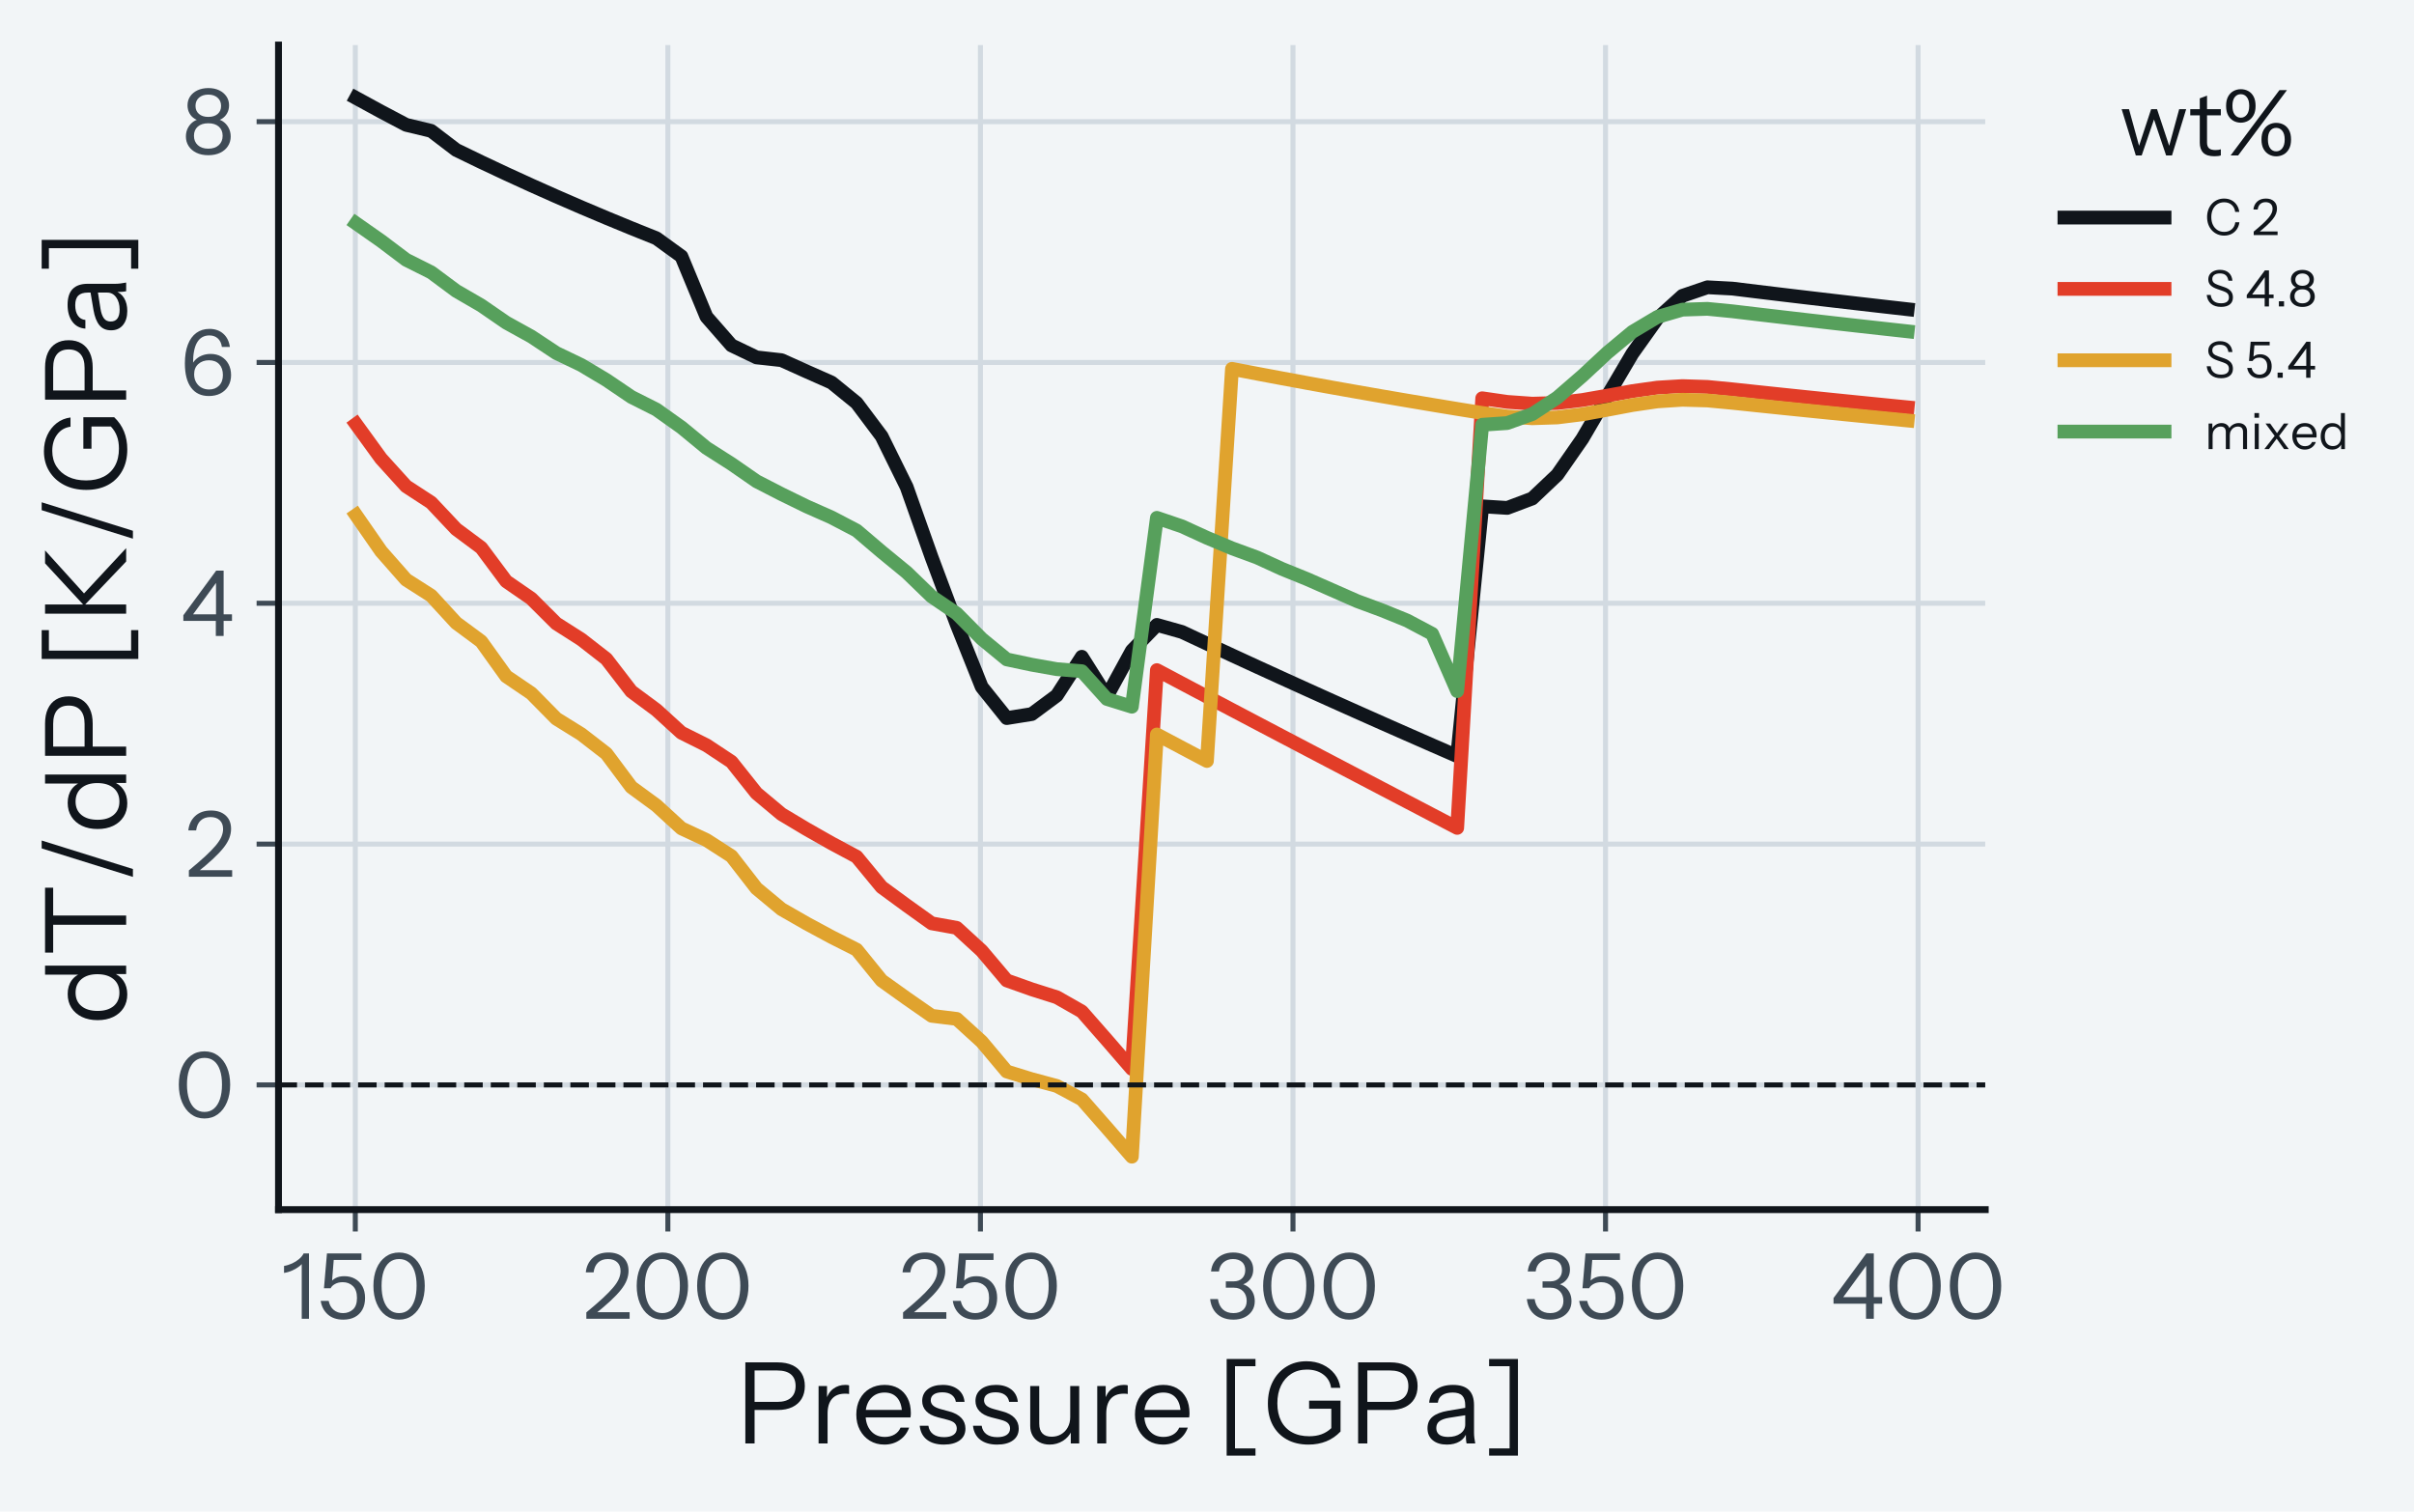
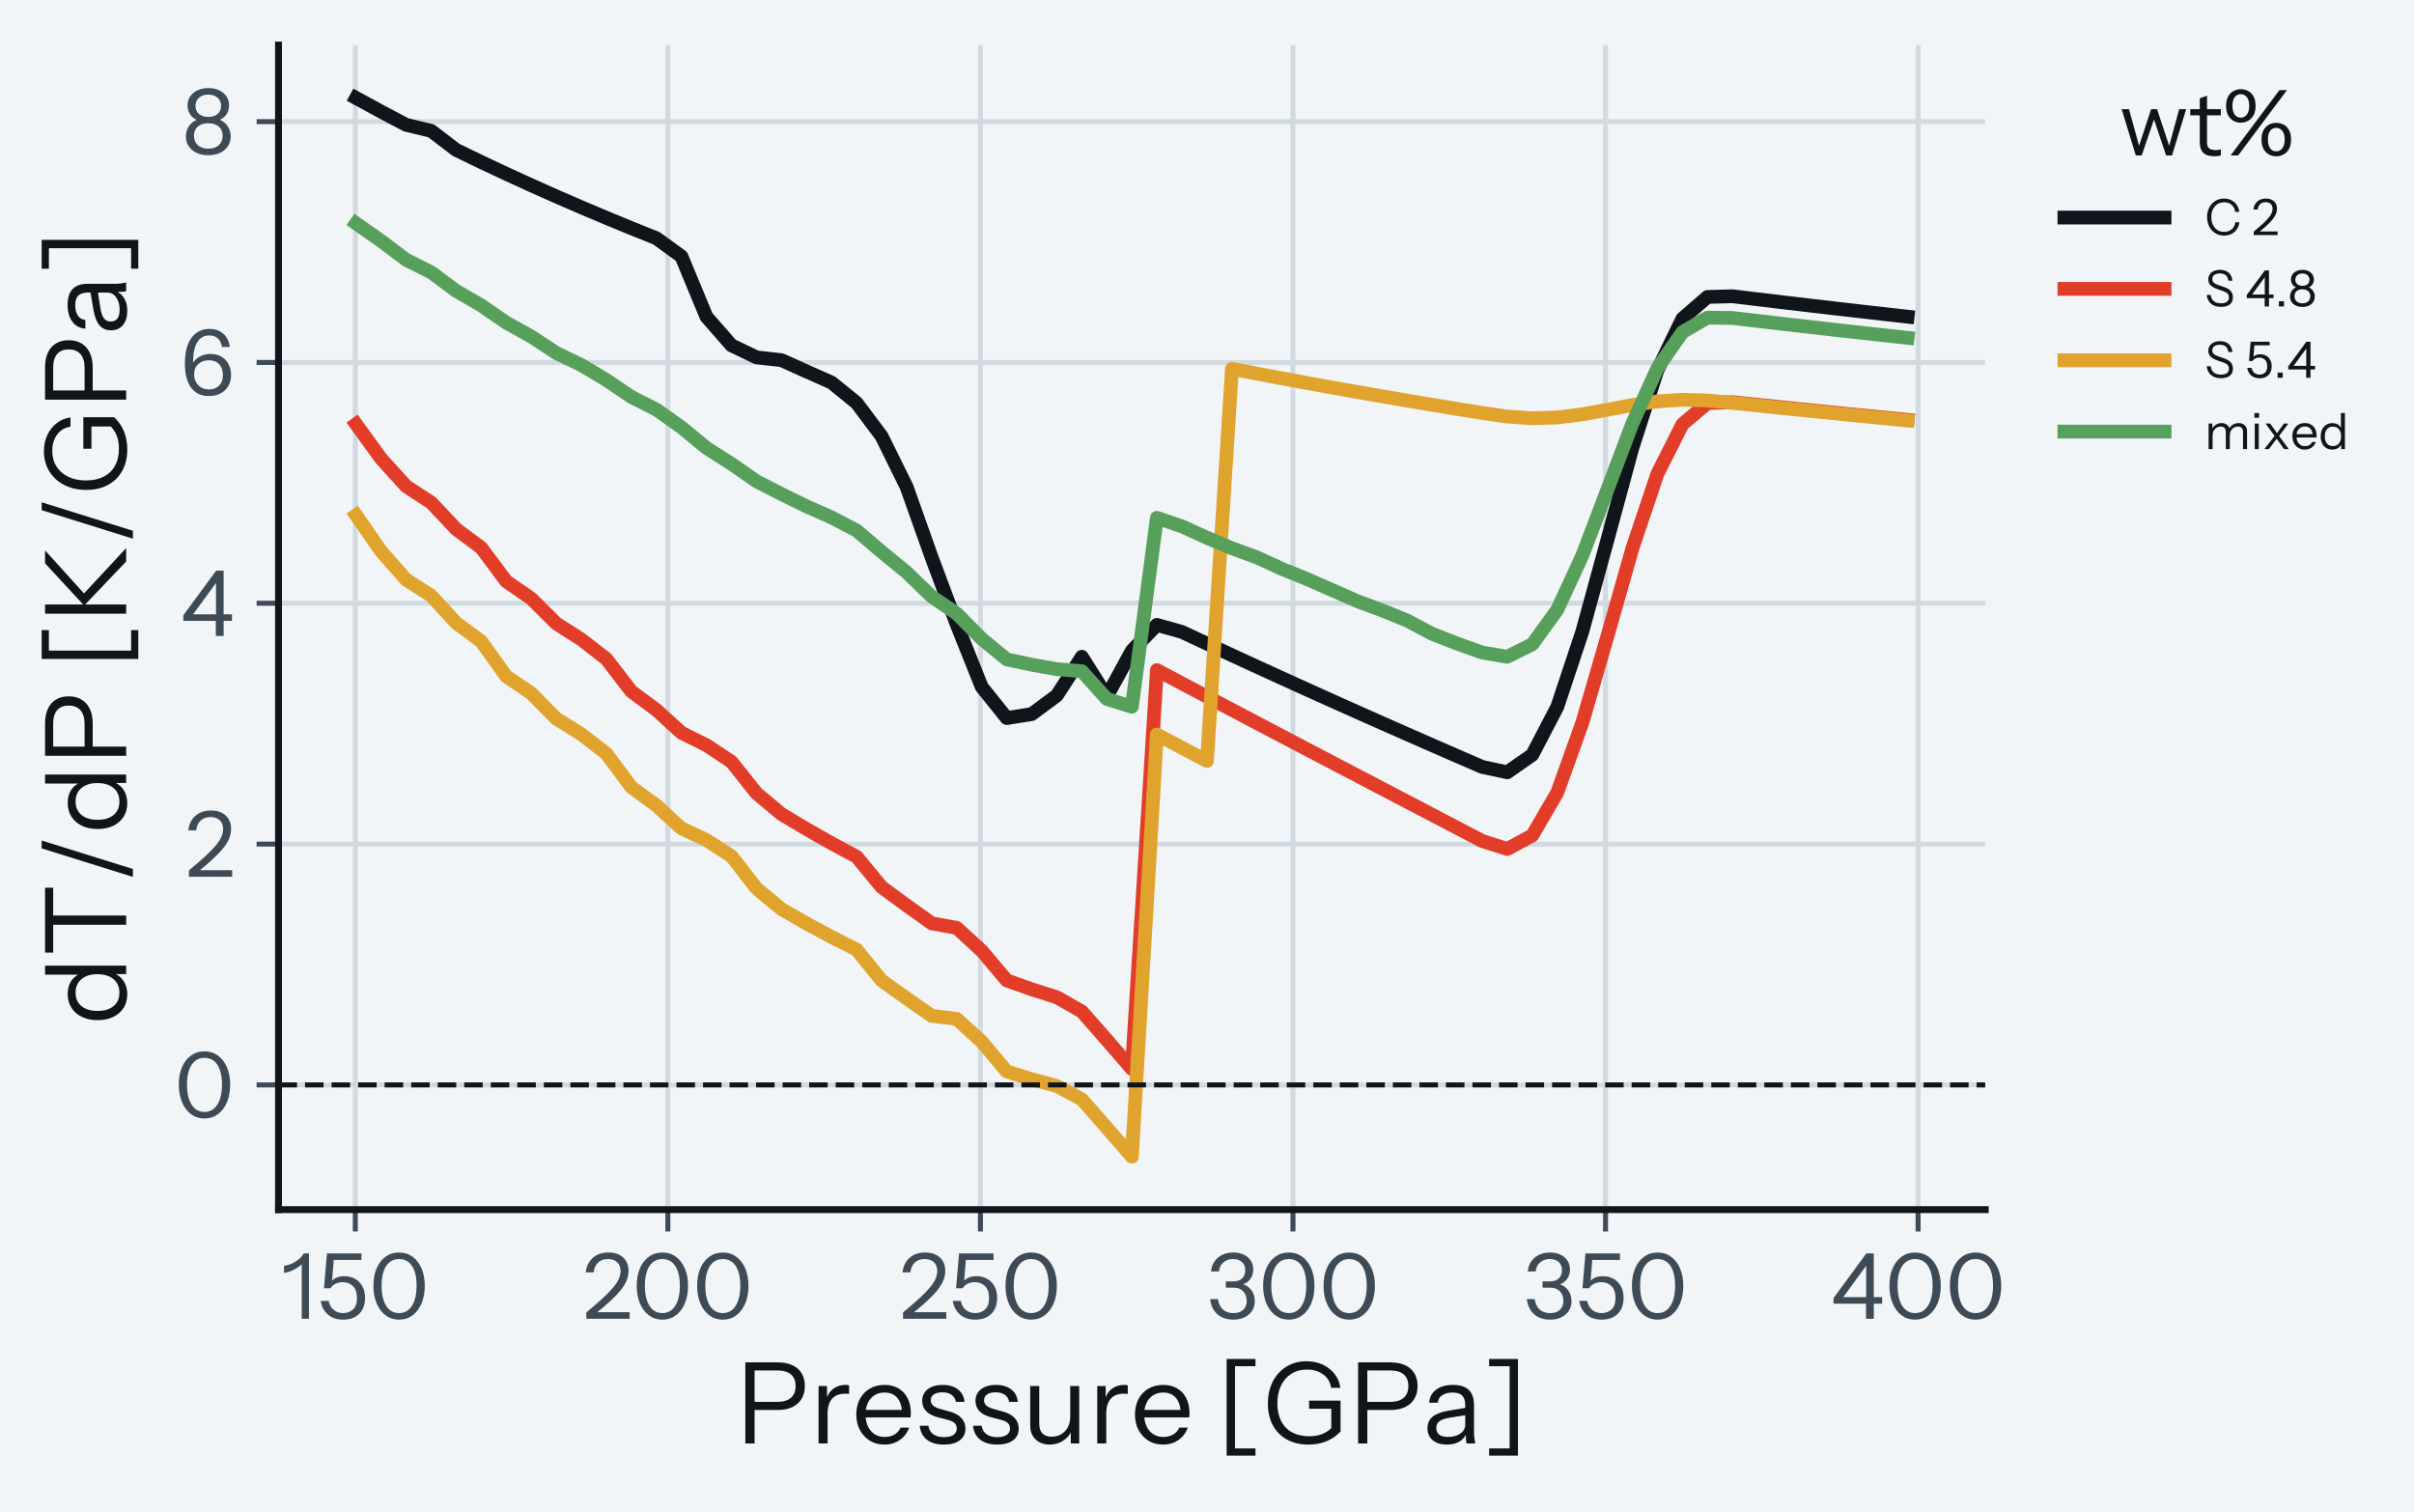
<svg xmlns="http://www.w3.org/2000/svg" xmlns:xlink="http://www.w3.org/1999/xlink" width="385.764pt" height="241.579pt" viewBox="0 0 385.764 241.579" version="1.1">
  <defs>
    <style type="text/css">*{stroke-linejoin: round; stroke-linecap: butt}</style>
  </defs>
  <g id="figure_1">
    <g id="patch_1">
      <path d="M 0 241.579  L 385.764 241.579  L 385.764 0  L 0 0  z " style="fill: #f2f5f7" />
    </g>
    <g id="axes_1">
      <g id="patch_2">
        <path d="M 44.506 193.316  L 317.246 193.316  L 317.246 7.2  L 44.506 7.2  z " style="fill: #f2f5f7" />
      </g>
      <g id="matplotlib.axis_1">
        <g id="xtick_1">
          <g id="line2d_1">
            <path d="M 56.779 193.316  L 56.779 7.2  " clip-path="url(#pe876b15a32)" style="fill: none; stroke: #d2dae1; stroke-width: 0.8; stroke-linecap: square" />
          </g>
          <g id="line2d_2">
            <defs>
              <path id="m2a301ba8c9" d="M 0 0  L 0 3.5  " style="stroke: #3e4a55; stroke-width: 0.8" />
            </defs>
            <g>
              <use xlink:href="#m2a301ba8c9" x="56.779" y="193.316" style="fill: #3e4a55; stroke: #3e4a55; stroke-width: 0.8" />
            </g>
          </g>
          <g id="text_1">
            <g style="fill: #3e4a55" transform="translate(44.9547 210.7564) scale(0.145 -0.145)">
              <defs>
                <path id="InstrumentSans-Regular-31" d="M 1440 0  L 1440 4083  L 1574 4051  Q 1498 3878 1280 3705  Q 1062 3533 777 3405  Q 493 3277 192 3232  L 192 3725  Q 493 3776 768 3904  Q 1043 4032 1257 4214  Q 1472 4397 1574 4608  L 1952 4608  L 1952 0  L 1440 0  z " transform="scale(0.015625)" />
                <path id="InstrumentSans-Regular-35" d="M 1869 -64  Q 1184 -64 774 304  Q 365 672 275 1261  L 838 1261  Q 922 845 1194 621  Q 1466 397 1856 397  Q 2266 397 2550 653  Q 2835 909 2835 1466  Q 2835 2022 2550 2300  Q 2266 2579 1830 2579  Q 1517 2579 1286 2451  Q 1056 2323 979 2150  L 506 2150  L 717 4608  L 3149 4608  L 3149 4147  L 1030 4147  L 1210 4339  L 1062 2483  L 941 2528  Q 1056 2720 1312 2861  Q 1568 3002 1939 3002  Q 2368 3002 2697 2816  Q 3027 2630 3216 2288  Q 3405 1946 3405 1466  Q 3405 986 3216 643  Q 3027 301 2684 118  Q 2342 -64 1869 -64  z " transform="scale(0.015625)" />
                <path id="InstrumentSans-Regular-30" d="M 2131 -64  Q 1587 -64 1180 240  Q 774 544 547 1085  Q 320 1626 320 2323  Q 320 3021 544 3549  Q 768 4077 1177 4374  Q 1587 4672 2131 4672  Q 2675 4672 3081 4374  Q 3488 4077 3715 3549  Q 3942 3021 3942 2323  Q 3942 1619 3715 1081  Q 3488 544 3081 240  Q 2675 -64 2131 -64  z M 2131 397  Q 2522 397 2797 630  Q 3072 864 3219 1296  Q 3366 1728 3366 2330  Q 3366 2925 3222 3347  Q 3078 3770 2803 3990  Q 2528 4211 2131 4211  Q 1734 4211 1459 3987  Q 1184 3763 1040 3344  Q 896 2925 896 2330  Q 896 1728 1043 1293  Q 1190 858 1465 627  Q 1741 397 2131 397  z " transform="scale(0.015625)" />
              </defs>
              <use xlink:href="#InstrumentSans-Regular-31" />
              <use xlink:href="#InstrumentSans-Regular-35" transform="translate(39.09999 0)" />
              <use xlink:href="#InstrumentSans-Regular-30" transform="translate(96.49998 0)" />
            </g>
          </g>
        </g>
        <g id="xtick_2">
          <g id="line2d_3">
            <path d="M 106.726 193.316  L 106.726 7.2  " clip-path="url(#pe876b15a32)" style="fill: none; stroke: #d2dae1; stroke-width: 0.8; stroke-linecap: square" />
          </g>
          <g id="line2d_4">
            <g>
              <use xlink:href="#m2a301ba8c9" x="106.726" y="193.316" style="fill: #3e4a55; stroke: #3e4a55; stroke-width: 0.8" />
            </g>
          </g>
          <g id="text_2">
            <g style="fill: #3e4a55" transform="translate(93.11884 210.7564) scale(0.145 -0.145)">
              <defs>
                <path id="InstrumentSans-Regular-32" d="M 256 0  L 256 448  Q 947 1018 1411 1446  Q 1875 1875 2153 2208  Q 2432 2541 2550 2819  Q 2669 3098 2669 3366  Q 2669 3763 2432 3987  Q 2195 4211 1779 4211  Q 1350 4211 1088 3968  Q 826 3725 768 3270  L 218 3270  Q 282 3898 701 4285  Q 1120 4672 1818 4672  Q 2464 4672 2848 4326  Q 3232 3981 3232 3379  Q 3232 3053 3107 2726  Q 2982 2400 2697 2041  Q 2413 1683 1949 1251  Q 1485 819 800 275  L 678 461  L 3309 461  L 3309 0  L 256 0  z " transform="scale(0.015625)" />
              </defs>
              <use xlink:href="#InstrumentSans-Regular-32" />
              <use xlink:href="#InstrumentSans-Regular-30" transform="translate(54.49999 0)" />
              <use xlink:href="#InstrumentSans-Regular-30" transform="translate(121.1 0)" />
            </g>
          </g>
        </g>
        <g id="xtick_3">
          <g id="line2d_5">
            <path d="M 156.673 193.316  L 156.673 7.2  " clip-path="url(#pe876b15a32)" style="fill: none; stroke: #d2dae1; stroke-width: 0.8; stroke-linecap: square" />
          </g>
          <g id="line2d_6">
            <g>
              <use xlink:href="#m2a301ba8c9" x="156.673" y="193.316" style="fill: #3e4a55; stroke: #3e4a55; stroke-width: 0.8" />
            </g>
          </g>
          <g id="text_3">
            <g style="fill: #3e4a55" transform="translate(143.7321 210.7564) scale(0.145 -0.145)">
              <use xlink:href="#InstrumentSans-Regular-32" />
              <use xlink:href="#InstrumentSans-Regular-35" transform="translate(54.49999 0)" />
              <use xlink:href="#InstrumentSans-Regular-30" transform="translate(111.9 0)" />
            </g>
          </g>
        </g>
        <g id="xtick_4">
          <g id="line2d_7">
            <path d="M 206.621 193.316  L 206.621 7.2  " clip-path="url(#pe876b15a32)" style="fill: none; stroke: #d2dae1; stroke-width: 0.8; stroke-linecap: square" />
          </g>
          <g id="line2d_8">
            <g>
              <use xlink:href="#m2a301ba8c9" x="206.621" y="193.316" style="fill: #3e4a55; stroke: #3e4a55; stroke-width: 0.8" />
            </g>
          </g>
          <g id="text_4">
            <g style="fill: #3e4a55" transform="translate(192.8025 210.7564) scale(0.145 -0.145)">
              <defs>
                <path id="InstrumentSans-Regular-33" d="M 1894 -64  Q 1434 -64 1085 105  Q 736 275 521 601  Q 307 928 256 1389  L 806 1389  Q 877 909 1158 653  Q 1440 397 1901 397  Q 2336 397 2585 627  Q 2835 858 2835 1254  Q 2835 1670 2592 1929  Q 2349 2189 1939 2189  L 1363 2189  L 1363 2637  L 1920 2637  Q 2291 2637 2512 2851  Q 2733 3066 2733 3424  Q 2733 3802 2499 4006  Q 2266 4211 1869 4211  Q 1478 4211 1203 3984  Q 928 3757 877 3334  L 320 3334  Q 358 3744 563 4041  Q 768 4339 1110 4505  Q 1453 4672 1882 4672  Q 2298 4672 2618 4525  Q 2938 4378 3117 4106  Q 3296 3834 3296 3469  Q 3296 3142 3149 2892  Q 3002 2643 2749 2502  Q 2496 2362 2170 2362  L 2131 2496  Q 2522 2496 2806 2333  Q 3091 2170 3248 1888  Q 3405 1606 3405 1235  Q 3405 851 3213 556  Q 3021 262 2681 99  Q 2342 -64 1894 -64  z " transform="scale(0.015625)" />
              </defs>
              <use xlink:href="#InstrumentSans-Regular-33" />
              <use xlink:href="#InstrumentSans-Regular-30" transform="translate(57.39999 0)" />
              <use xlink:href="#InstrumentSans-Regular-30" transform="translate(124 0)" />
            </g>
          </g>
        </g>
        <g id="xtick_5">
          <g id="line2d_9">
            <path d="M 256.568 193.316  L 256.568 7.2  " clip-path="url(#pe876b15a32)" style="fill: none; stroke: #d2dae1; stroke-width: 0.8; stroke-linecap: square" />
          </g>
          <g id="line2d_10">
            <g>
              <use xlink:href="#m2a301ba8c9" x="256.568" y="193.316" style="fill: #3e4a55; stroke: #3e4a55; stroke-width: 0.8" />
            </g>
          </g>
          <g id="text_5">
            <g style="fill: #3e4a55" transform="translate(243.4158 210.7564) scale(0.145 -0.145)">
              <use xlink:href="#InstrumentSans-Regular-33" />
              <use xlink:href="#InstrumentSans-Regular-35" transform="translate(57.39999 0)" />
              <use xlink:href="#InstrumentSans-Regular-30" transform="translate(114.8 0)" />
            </g>
          </g>
        </g>
        <g id="xtick_6">
          <g id="line2d_11">
            <path d="M 306.515 193.316  L 306.515 7.2  " clip-path="url(#pe876b15a32)" style="fill: none; stroke: #d2dae1; stroke-width: 0.8; stroke-linecap: square" />
          </g>
          <g id="line2d_12">
            <g>
              <use xlink:href="#m2a301ba8c9" x="306.515" y="193.316" style="fill: #3e4a55; stroke: #3e4a55; stroke-width: 0.8" />
            </g>
          </g>
          <g id="text_6">
            <g style="fill: #3e4a55" transform="translate(292.5088 210.7564) scale(0.145 -0.145)">
              <defs>
                <path id="InstrumentSans-Regular-34" d="M 2509 0  L 2509 1216  L 2522 1344  L 2522 3974  L 2694 3974  L 749 1312  L 576 1523  L 3648 1523  L 3648 1062  L 218 1062  L 218 1459  L 2534 4608  L 3059 4608  L 3059 0  L 2509 0  z " transform="scale(0.015625)" />
              </defs>
              <use xlink:href="#InstrumentSans-Regular-34" />
              <use xlink:href="#InstrumentSans-Regular-30" transform="translate(59.99999 0)" />
              <use xlink:href="#InstrumentSans-Regular-30" transform="translate(126.6 0)" />
            </g>
          </g>
        </g>
        <g id="text_7">
          <g style="fill: #10151b" transform="translate(117.5622 230.6889) scale(0.18 -0.18)">
            <defs>
              <path id="InstrumentSans-Regular-50" d="M 550 0  L 550 4608  L 2381 4608  Q 2874 4608 3219 4448  Q 3565 4288 3747 3987  Q 3930 3686 3930 3264  Q 3930 2842 3747 2538  Q 3565 2234 3219 2067  Q 2874 1901 2381 1901  L 934 1901  L 934 2362  L 2362 2362  Q 2874 2362 3139 2595  Q 3405 2829 3405 3264  Q 3405 3699 3142 3923  Q 2880 4147 2362 4147  L 1075 4147  L 1075 0  L 550 0  z " transform="scale(0.015625)" />
              <path id="InstrumentSans-Regular-72" d="M 512 0  L 512 3264  L 992 3264  L 992 2432  L 1024 2432  L 1024 0  L 512 0  z M 1024 1702  L 941 2477  Q 1056 2893 1350 3110  Q 1645 3328 2029 3328  Q 2189 3328 2246 3302  L 2246 2810  Q 2214 2822 2156 2825  Q 2099 2829 2016 2829  Q 1530 2829 1277 2537  Q 1024 2246 1024 1702  z " transform="scale(0.015625)" />
              <path id="InstrumentSans-Regular-65" d="M 1850 -64  Q 1382 -64 1024 157  Q 666 378 461 762  Q 256 1146 256 1645  Q 256 2144 457 2525  Q 659 2906 1024 3117  Q 1389 3328 1862 3328  Q 2317 3328 2653 3129  Q 2989 2931 3171 2572  Q 3354 2214 3354 1728  Q 3354 1664 3350 1606  Q 3347 1549 3334 1478  L 640 1478  L 640 1907  L 3021 1907  L 2854 1670  Q 2854 2259 2595 2576  Q 2336 2893 1862 2893  Q 1376 2893 1078 2557  Q 781 2221 781 1651  Q 781 1069 1078 720  Q 1376 371 1875 371  Q 2189 371 2425 508  Q 2662 646 2771 902  L 3258 902  Q 3098 454 2723 195  Q 2349 -64 1850 -64  z " transform="scale(0.015625)" />
              <path id="InstrumentSans-Regular-73" d="M 1619 -64  Q 1018 -64 659 214  Q 301 493 250 1005  L 742 1005  Q 787 691 1017 524  Q 1248 358 1632 358  Q 1971 358 2163 486  Q 2355 614 2355 851  Q 2355 1018 2246 1142  Q 2138 1267 1811 1350  L 1286 1485  Q 838 1600 614 1840  Q 390 2080 390 2413  Q 390 2835 704 3081  Q 1018 3328 1555 3328  Q 2086 3328 2419 3072  Q 2752 2816 2797 2362  L 2304 2362  Q 2259 2624 2060 2765  Q 1862 2906 1536 2906  Q 1222 2906 1049 2787  Q 877 2669 877 2451  Q 877 2285 1001 2163  Q 1126 2042 1421 1958  L 1933 1818  Q 2387 1696 2617 1446  Q 2848 1197 2848 845  Q 2848 416 2521 176  Q 2195 -64 1619 -64  z " transform="scale(0.015625)" />
              <path id="InstrumentSans-Regular-75" d="M 1574 -64  Q 1254 -64 1004 67  Q 755 198 614 438  Q 474 678 474 992  L 474 3264  L 986 3264  L 986 1126  Q 986 755 1168 569  Q 1350 384 1690 384  Q 1997 384 2233 525  Q 2470 666 2608 918  Q 2746 1171 2746 1498  L 2829 723  Q 2669 358 2329 147  Q 1990 -64 1574 -64  z M 2778 0  L 2778 768  L 2746 768  L 2746 3264  L 3258 3264  L 3258 0  L 2778 0  z " transform="scale(0.015625)" />
              <path id="InstrumentSans-Regular-20" transform="scale(0.015625)" />
              <path id="InstrumentSans-Regular-5b" d="M 576 -691  L 576 4800  L 2214 4800  L 2214 4390  L 1050 4390  L 1050 -282  L 2214 -282  L 2214 -691  L 576 -691  z " transform="scale(0.015625)" />
              <path id="InstrumentSans-Regular-47" d="M 2624 -64  Q 1920 -64 1401 224  Q 883 512 601 1033  Q 320 1555 320 2266  Q 320 2976 598 3517  Q 877 4058 1373 4365  Q 1869 4672 2515 4672  Q 3021 4672 3433 4480  Q 3846 4288 4112 3949  Q 4378 3610 4435 3162  L 3910 3162  Q 3846 3635 3472 3916  Q 3098 4198 2534 4198  Q 2029 4198 1651 3958  Q 1274 3718 1066 3289  Q 858 2861 858 2278  Q 858 1696 1072 1277  Q 1286 858 1692 634  Q 2099 410 2669 410  Q 3059 410 3366 522  Q 3674 634 3923 870  L 4448 678  Q 4096 307 3638 121  Q 3181 -64 2624 -64  z M 3923 678  L 3923 2170  L 4122 1971  L 2662 1971  L 2662 2432  L 4448 2432  L 4448 678  L 3923 678  z " transform="scale(0.015625)" />
              <path id="InstrumentSans-Regular-61" d="M 2515 0  Q 2490 109 2480 249  Q 2470 390 2470 608  L 2438 608  L 2438 2170  Q 2438 2541 2268 2717  Q 2099 2893 1722 2893  Q 1350 2893 1129 2742  Q 909 2592 883 2317  L 390 2317  Q 422 2790 787 3059  Q 1152 3328 1741 3328  Q 2349 3328 2643 3040  Q 2938 2752 2938 2176  L 2938 608  Q 2938 467 2957 316  Q 2976 166 3008 0  L 2515 0  z M 1395 -64  Q 890 -64 592 182  Q 294 429 294 858  Q 294 1286 588 1523  Q 883 1760 1446 1856  L 2586 2048  L 2586 1626  L 1523 1459  Q 1165 1402 979 1267  Q 794 1133 794 877  Q 794 627 963 499  Q 1133 371 1466 371  Q 1894 371 2166 566  Q 2438 762 2438 1075  L 2522 621  Q 2419 294 2121 115  Q 1824 -64 1395 -64  z " transform="scale(0.015625)" />
              <path id="InstrumentSans-Regular-5d" d="M 2022 4800  L 2022 -691  L 384 -691  L 384 -282  L 1549 -282  L 1549 4390  L 384 4390  L 384 4800  L 2022 4800  z " transform="scale(0.015625)" />
            </defs>
            <use xlink:href="#InstrumentSans-Regular-50" />
            <use xlink:href="#InstrumentSans-Regular-72" transform="translate(65.59999 0)" />
            <use xlink:href="#InstrumentSans-Regular-65" transform="translate(103.1 0)" />
            <use xlink:href="#InstrumentSans-Regular-73" transform="translate(159.5 0)" />
            <use xlink:href="#InstrumentSans-Regular-73" transform="translate(206.8 0)" />
            <use xlink:href="#InstrumentSans-Regular-75" transform="translate(254.0999 0)" />
            <use xlink:href="#InstrumentSans-Regular-72" transform="translate(312.9999 0)" />
            <use xlink:href="#InstrumentSans-Regular-65" transform="translate(350.4999 0)" />
            <use xlink:href="#InstrumentSans-Regular-20" transform="translate(406.8999 0)" />
            <use xlink:href="#InstrumentSans-Regular-5b" transform="translate(426.8999 0)" />
            <use xlink:href="#InstrumentSans-Regular-47" transform="translate(467.4999 0)" />
            <use xlink:href="#InstrumentSans-Regular-50" transform="translate(543.9999 0)" />
            <use xlink:href="#InstrumentSans-Regular-61" transform="translate(609.5999 0)" />
            <use xlink:href="#InstrumentSans-Regular-5d" transform="translate(662.8999 0)" />
          </g>
        </g>
      </g>
      <g id="matplotlib.axis_2">
        <g id="ytick_1">
          <g id="line2d_13">
            <path d="M 44.506 173.387  L 317.246 173.387  " clip-path="url(#pe876b15a32)" style="fill: none; stroke: #d2dae1; stroke-width: 0.8; stroke-linecap: square" />
          </g>
          <g id="line2d_14">
            <defs>
              <path id="me776a80f98" d="M 0 0  L -3.5 0  " style="stroke: #3e4a55; stroke-width: 0.8" />
            </defs>
            <g>
              <use xlink:href="#me776a80f98" x="44.506" y="173.387" style="fill: #3e4a55; stroke: #3e4a55; stroke-width: 0.8" />
            </g>
          </g>
          <g id="text_8">
            <g style="fill: #3e4a55" transform="translate(27.85 178.6065) scale(0.145 -0.145)">
              <use xlink:href="#InstrumentSans-Regular-30" />
            </g>
          </g>
        </g>
        <g id="ytick_2">
          <g id="line2d_15">
            <path d="M 44.506 134.9  L 317.246 134.9  " clip-path="url(#pe876b15a32)" style="fill: none; stroke: #d2dae1; stroke-width: 0.8; stroke-linecap: square" />
          </g>
          <g id="line2d_16">
            <g>
              <use xlink:href="#me776a80f98" x="44.506" y="134.9" style="fill: #3e4a55; stroke: #3e4a55; stroke-width: 0.8" />
            </g>
          </g>
          <g id="text_9">
            <g style="fill: #3e4a55" transform="translate(29.60359 140.1197) scale(0.145 -0.145)">
              <use xlink:href="#InstrumentSans-Regular-32" />
            </g>
          </g>
        </g>
        <g id="ytick_3">
          <g id="line2d_17">
            <path d="M 44.506 96.413  L 317.246 96.413  " clip-path="url(#pe876b15a32)" style="fill: none; stroke: #d2dae1; stroke-width: 0.8; stroke-linecap: square" />
          </g>
          <g id="line2d_18">
            <g>
              <use xlink:href="#me776a80f98" x="44.506" y="96.413" style="fill: #3e4a55; stroke: #3e4a55; stroke-width: 0.8" />
            </g>
          </g>
          <g id="text_10">
            <g style="fill: #3e4a55" transform="translate(28.80609 101.6329) scale(0.145 -0.145)">
              <use xlink:href="#InstrumentSans-Regular-34" />
            </g>
          </g>
        </g>
        <g id="ytick_4">
          <g id="line2d_19">
            <path d="M 44.506 57.926  L 317.246 57.926  " clip-path="url(#pe876b15a32)" style="fill: none; stroke: #d2dae1; stroke-width: 0.8; stroke-linecap: square" />
          </g>
          <g id="line2d_20">
            <g>
              <use xlink:href="#me776a80f98" x="44.506" y="57.926" style="fill: #3e4a55; stroke: #3e4a55; stroke-width: 0.8" />
            </g>
          </g>
          <g id="text_11">
            <g style="fill: #3e4a55" transform="translate(28.81969 63.14602) scale(0.145 -0.145)">
              <defs>
                <path id="InstrumentSans-Regular-36" d="M 2010 -64  Q 1197 -64 758 528  Q 320 1120 320 2240  Q 320 3014 528 3558  Q 736 4102 1126 4387  Q 1517 4672 2054 4672  Q 2643 4672 3027 4333  Q 3411 3994 3494 3398  L 2931 3398  Q 2874 3795 2640 4003  Q 2406 4211 2048 4211  Q 1478 4211 1187 3724  Q 896 3238 896 2266  L 896 1850  L 749 1907  Q 806 2208 1004 2432  Q 1203 2656 1497 2781  Q 1792 2906 2131 2906  Q 2566 2906 2889 2717  Q 3213 2528 3395 2192  Q 3578 1856 3578 1408  Q 3578 966 3379 633  Q 3181 301 2829 118  Q 2477 -64 2010 -64  z M 2029 397  Q 2464 397 2733 672  Q 3002 947 3002 1414  Q 3002 1901 2742 2179  Q 2483 2458 2016 2458  Q 1568 2458 1270 2195  Q 973 1933 973 1472  Q 973 1152 1110 909  Q 1248 666 1488 531  Q 1728 397 2029 397  z " transform="scale(0.015625)" />
              </defs>
              <use xlink:href="#InstrumentSans-Regular-36" />
            </g>
          </g>
        </g>
        <g id="ytick_5">
          <g id="line2d_21">
            <path d="M 44.506 19.439  L 317.246 19.439  " clip-path="url(#pe876b15a32)" style="fill: none; stroke: #d2dae1; stroke-width: 0.8; stroke-linecap: square" />
          </g>
          <g id="line2d_22">
            <g>
              <use xlink:href="#me776a80f98" x="44.506" y="19.439" style="fill: #3e4a55; stroke: #3e4a55; stroke-width: 0.8" />
            </g>
          </g>
          <g id="text_12">
            <g style="fill: #3e4a55" transform="translate(29.06664 24.65919) scale(0.145 -0.145)">
              <defs>
                <path id="InstrumentSans-Regular-38" d="M 1862 -64  Q 1376 -64 1021 109  Q 666 282 474 582  Q 282 883 282 1254  Q 282 1600 435 1881  Q 589 2163 848 2329  Q 1107 2496 1421 2496  L 1434 2362  Q 1139 2362 902 2506  Q 666 2650 531 2899  Q 397 3149 397 3450  Q 397 3808 582 4083  Q 768 4358 1101 4515  Q 1434 4672 1869 4672  Q 2304 4672 2630 4515  Q 2957 4358 3142 4083  Q 3328 3808 3328 3456  Q 3328 3149 3193 2902  Q 3059 2656 2822 2509  Q 2586 2362 2285 2362  L 2304 2496  Q 2624 2496 2880 2329  Q 3136 2163 3289 1881  Q 3443 1600 3443 1254  Q 3443 883 3251 582  Q 3059 282 2704 109  Q 2349 -64 1862 -64  z M 1862 397  Q 2330 397 2602 646  Q 2874 896 2874 1306  Q 2874 1715 2605 1952  Q 2336 2189 1862 2189  Q 1389 2189 1120 1952  Q 851 1715 851 1306  Q 851 896 1123 646  Q 1395 397 1862 397  z M 1862 2637  Q 2285 2637 2525 2848  Q 2765 3059 2765 3411  Q 2765 3776 2515 3993  Q 2266 4211 1862 4211  Q 1453 4211 1206 3993  Q 960 3776 960 3411  Q 960 3059 1203 2848  Q 1446 2637 1862 2637  z " transform="scale(0.015625)" />
              </defs>
              <use xlink:href="#InstrumentSans-Regular-38" />
            </g>
          </g>
        </g>
        <g id="text_13">
          <g style="fill: #10151b" transform="translate(20.16 163.794) rotate(-90) scale(0.18 -0.18)">
            <defs>
              <path id="InstrumentSans-Regular-64" d="M 2886 0  L 2886 762  L 2950 742  Q 2829 371 2505 153  Q 2182 -64 1734 -64  Q 1293 -64 963 147  Q 634 358 451 736  Q 269 1114 269 1619  Q 269 2131 454 2515  Q 640 2899 973 3110  Q 1306 3322 1754 3322  Q 2214 3322 2528 3098  Q 2842 2874 2957 2464  L 2854 2451  L 2854 4608  L 3366 4608  L 3366 0  L 2886 0  z M 1830 384  Q 2323 384 2601 720  Q 2880 1056 2880 1638  Q 2880 2208 2598 2541  Q 2317 2874 1830 2874  Q 1344 2874 1069 2541  Q 794 2208 794 1619  Q 794 1043 1069 713  Q 1344 384 1830 384  z " transform="scale(0.015625)" />
              <path id="InstrumentSans-Regular-54" d="M 1811 0  L 1811 4147  L 230 4147  L 230 4608  L 3917 4608  L 3917 4147  L 2336 4147  L 2336 0  L 1811 0  z " transform="scale(0.015625)" />
              <path id="InstrumentSans-Regular-2f" d="M 384 -384  L 2003 4800  L 2451 4800  L 832 -384  L 384 -384  z " transform="scale(0.015625)" />
              <path id="InstrumentSans-Regular-4b" d="M 550 0  L 550 4608  L 1075 4608  L 1075 0  L 550 0  z M 1018 2394  L 3411 4608  L 4147 4608  L 1702 2394  L 1018 2394  z M 3514 0  L 1005 2394  L 1702 2394  L 4275 0  L 3514 0  z " transform="scale(0.015625)" />
            </defs>
            <use xlink:href="#InstrumentSans-Regular-64" />
            <use xlink:href="#InstrumentSans-Regular-54" transform="translate(60.59999 0)" />
            <use xlink:href="#InstrumentSans-Regular-2f" transform="translate(125.4 0)" />
            <use xlink:href="#InstrumentSans-Regular-64" transform="translate(169.7 0)" />
            <use xlink:href="#InstrumentSans-Regular-50" transform="translate(230.3 0)" />
            <use xlink:href="#InstrumentSans-Regular-20" transform="translate(295.8999 0)" />
            <use xlink:href="#InstrumentSans-Regular-5b" transform="translate(315.8999 0)" />
            <use xlink:href="#InstrumentSans-Regular-4b" transform="translate(356.4999 0)" />
            <use xlink:href="#InstrumentSans-Regular-2f" transform="translate(425.6999 0)" />
            <use xlink:href="#InstrumentSans-Regular-47" transform="translate(469.9999 0)" />
            <use xlink:href="#InstrumentSans-Regular-50" transform="translate(546.4999 0)" />
            <use xlink:href="#InstrumentSans-Regular-61" transform="translate(612.0999 0)" />
            <use xlink:href="#InstrumentSans-Regular-5d" transform="translate(665.3999 0)" />
          </g>
        </g>
      </g>
      <g id="line2d_23">
-         <path d="M 56.903 15.66  L 60.902 17.839  L 64.902 19.952  L 68.901 20.912  L 72.9 23.964  L 76.899 25.899  L 80.898 27.78  L 84.897 29.611  L 88.896 31.393  L 92.895 33.128  L 96.894 34.82  L 100.894 36.469  L 104.893 38.077  L 108.892 40.973  L 112.891 50.618  L 116.89 55.194  L 120.889 57.113  L 124.888 57.561  L 128.887 59.364  L 132.886 61.137  L 136.886 64.389  L 140.885 69.719  L 144.884 77.82  L 148.883 89.088  L 152.882 99.777  L 156.881 109.778  L 160.88 114.761  L 164.879 114.121  L 168.879 111.153  L 172.878 104.965  L 176.877 111.303  L 180.876 103.988  L 184.875 99.868  L 188.874 100.993  L 192.873 102.863  L 196.872 104.719  L 200.871 106.56  L 204.871 108.388  L 208.87 110.202  L 212.869 112.004  L 216.868 113.793  L 220.867 115.571  L 224.866 117.336  L 228.865 119.091  L 232.864 120.835  L 236.863 80.92  L 240.863 81.173  L 244.862 79.667  L 248.861 75.877  L 252.86 70.128  L 256.859 63.296  L 260.858 56.512  L 264.857 50.896  L 268.856 47.281  L 272.855 45.912  L 276.855 46.124  L 280.854 46.614  L 284.853 47.097  L 288.852 47.573  L 292.851 48.044  L 296.85 48.509  L 300.849 48.968  L 304.848 49.421  " clip-path="url(#pe876b15a32)" style="fill: none; stroke: #10151b; stroke-width: 2.2; stroke-linecap: square" />
+         <path d="M 56.903 15.66  L 60.902 17.839  L 64.902 19.952  L 68.901 20.912  L 72.9 23.964  L 76.899 25.899  L 80.898 27.78  L 84.897 29.611  L 88.896 31.393  L 92.895 33.128  L 96.894 34.82  L 100.894 36.469  L 104.893 38.077  L 108.892 40.973  L 112.891 50.618  L 116.89 55.194  L 120.889 57.113  L 124.888 57.561  L 128.887 59.364  L 132.886 61.137  L 136.886 64.389  L 140.885 69.719  L 144.884 77.82  L 148.883 89.088  L 152.882 99.777  L 156.881 109.778  L 160.88 114.761  L 164.879 114.121  L 168.879 111.153  L 172.878 104.965  L 176.877 111.303  L 180.876 103.988  L 184.875 99.868  L 188.874 100.993  L 192.873 102.863  L 196.872 104.719  L 200.871 106.56  L 204.871 108.388  L 208.87 110.202  L 212.869 112.004  L 216.868 113.793  L 220.867 115.571  L 224.866 117.336  L 228.865 119.091  L 232.864 120.835  L 236.863 122.568  L 240.863 123.424  L 244.862 120.636  L 248.861 112.959  L 252.86 100.929  L 256.859 86.323  L 260.858 71.575  L 264.857 59.158  L 268.856 50.927  L 272.855 47.455  L 276.855 47.345  L 280.854 47.829  L 284.853 48.308  L 288.852 48.78  L 292.851 49.246  L 296.85 49.706  L 300.849 50.161  L 304.848 50.61  " clip-path="url(#pe876b15a32)" style="fill: none; stroke: #10151b; stroke-width: 2.2; stroke-linecap: square" />
      </g>
      <g id="line2d_24">
-         <path d="M 56.903 67.79  L 60.902 73.301  L 64.902 77.712  L 68.901 80.319  L 72.9 84.562  L 76.899 87.537  L 80.898 92.901  L 84.897 95.66  L 88.896 99.642  L 92.895 102.192  L 96.894 105.305  L 100.894 110.5  L 104.893 113.461  L 108.892 117.103  L 112.891 119.099  L 116.89 121.743  L 120.889 126.77  L 124.888 130.111  L 128.887 132.503  L 132.886 134.773  L 136.886 136.916  L 140.885 141.772  L 144.884 144.702  L 148.883 147.564  L 152.882 148.286  L 156.881 151.954  L 160.88 156.687  L 164.879 158.11  L 168.879 159.378  L 172.878 161.652  L 176.877 166.209  L 180.876 170.829  L 184.875 107.098  L 188.874 109.22  L 192.873 111.336  L 196.872 113.447  L 200.871 115.553  L 204.871 117.655  L 208.87 119.754  L 212.869 121.85  L 216.868 123.944  L 220.867 126.037  L 224.866 128.128  L 228.865 130.219  L 232.864 132.31  L 236.863 63.651  L 240.863 64.23  L 244.862 64.515  L 248.861 64.404  L 252.86 63.931  L 256.859 63.233  L 260.858 62.505  L 264.857 61.946  L 268.856 61.706  L 272.855 61.833  L 276.855 62.219  L 280.854 62.647  L 284.853 63.069  L 288.852 63.485  L 292.851 63.896  L 296.85 64.302  L 300.849 64.703  L 304.848 65.099  " clip-path="url(#pe876b15a32)" style="fill: none; stroke: #e23d28; stroke-width: 2.2; stroke-linecap: square" />
+         <path d="M 56.903 67.79  L 60.902 73.301  L 64.902 77.712  L 68.901 80.319  L 72.9 84.562  L 76.899 87.537  L 80.898 92.901  L 84.897 95.66  L 88.896 99.642  L 92.895 102.192  L 96.894 105.305  L 100.894 110.5  L 104.893 113.461  L 108.892 117.103  L 112.891 119.099  L 116.89 121.743  L 120.889 126.77  L 124.888 130.111  L 128.887 132.503  L 132.886 134.773  L 136.886 136.916  L 140.885 141.772  L 144.884 144.702  L 148.883 147.564  L 152.882 148.286  L 156.881 151.954  L 160.88 156.687  L 164.879 158.11  L 168.879 159.378  L 172.878 161.652  L 176.877 166.209  L 180.876 170.829  L 184.875 107.098  L 188.874 109.22  L 192.873 111.336  L 196.872 113.447  L 200.871 115.553  L 204.871 117.655  L 208.87 119.754  L 212.869 121.85  L 216.868 123.944  L 220.867 126.037  L 224.866 128.128  L 228.865 130.219  L 232.864 132.31  L 236.863 134.401  L 240.863 135.682  L 244.862 133.519  L 248.861 126.648  L 252.86 115.491  L 256.859 101.707  L 260.858 87.647  L 264.857 75.734  L 268.856 67.8  L 272.855 64.423  L 276.855 64.271  L 280.854 64.691  L 284.853 65.105  L 288.852 65.514  L 292.851 65.917  L 296.85 66.316  L 300.849 66.709  L 304.848 67.098  " clip-path="url(#pe876b15a32)" style="fill: none; stroke: #e23d28; stroke-width: 2.2; stroke-linecap: square" />
      </g>
      <g id="line2d_25">
        <path d="M 56.903 82.339  L 60.902 88.103  L 64.902 92.646  L 68.901 95.198  L 72.9 99.552  L 76.899 102.508  L 80.898 108.085  L 84.897 110.801  L 88.896 114.853  L 92.895 117.336  L 96.894 120.434  L 100.894 125.797  L 104.893 128.723  L 108.892 132.383  L 112.891 134.256  L 116.89 136.83  L 120.889 141.979  L 124.888 145.298  L 128.887 147.59  L 132.886 149.749  L 136.886 151.771  L 140.885 156.703  L 144.884 159.562  L 148.883 162.343  L 152.882 162.836  L 156.881 166.475  L 160.88 171.241  L 164.879 172.478  L 168.879 173.551  L 172.878 175.693  L 176.877 180.248  L 180.876 184.857  L 184.875 117.38  L 188.874 119.501  L 192.873 121.614  L 196.872 58.948  L 200.871 59.715  L 204.871 60.467  L 208.87 61.205  L 212.869 61.929  L 216.868 62.639  L 220.867 63.336  L 224.866 64.02  L 228.865 64.692  L 232.864 65.352  L 236.863 66  L 240.863 66.57  L 244.862 66.844  L 248.861 66.713  L 252.86 66.215  L 256.859 65.489  L 260.858 64.733  L 264.857 64.148  L 268.856 63.889  L 272.855 64.003  L 276.855 64.379  L 280.854 64.798  L 284.853 65.212  L 288.852 65.621  L 292.851 66.024  L 296.85 66.422  L 300.849 66.815  L 304.848 67.204  " clip-path="url(#pe876b15a32)" style="fill: none; stroke: #e0a32e; stroke-width: 2.2; stroke-linecap: square" />
      </g>
      <g id="line2d_26">
-         <path d="M 56.903 35.7  L 60.902 38.502  L 64.902 41.518  L 68.901 43.522  L 72.9 46.491  L 76.899 48.811  L 80.898 51.563  L 84.897 53.775  L 88.896 56.419  L 92.895 58.339  L 96.894 60.729  L 100.894 63.438  L 104.893 65.453  L 108.892 68.296  L 112.891 71.588  L 116.89 74.138  L 120.889 76.91  L 124.888 78.968  L 128.887 80.923  L 132.886 82.695  L 136.886 84.787  L 140.885 88.191  L 144.884 91.47  L 148.883 95.337  L 152.882 98.053  L 156.881 102.093  L 160.88 105.382  L 164.879 106.233  L 168.879 106.941  L 172.878 107.268  L 176.877 111.701  L 180.876 112.944  L 184.875 82.759  L 188.874 84.117  L 192.873 85.946  L 196.872 87.623  L 200.871 89.092  L 204.871 90.923  L 208.87 92.544  L 212.869 94.303  L 216.868 96.064  L 220.867 97.543  L 224.866 99.172  L 228.865 101.296  L 232.864 110.445  L 236.863 67.884  L 240.863 67.612  L 244.862 66.175  L 248.861 63.545  L 252.86 60.081  L 256.859 56.364  L 260.858 53.039  L 264.857 50.654  L 268.856 49.485  L 272.855 49.357  L 276.855 49.751  L 280.854 50.226  L 284.853 50.695  L 288.852 51.159  L 292.851 51.616  L 296.85 52.067  L 300.849 52.513  L 304.848 52.954  " clip-path="url(#pe876b15a32)" style="fill: none; stroke: #57a05c; stroke-width: 2.2; stroke-linecap: square" />
+         <path d="M 56.903 35.7  L 60.902 38.502  L 64.902 41.518  L 68.901 43.522  L 72.9 46.491  L 76.899 48.811  L 80.898 51.563  L 84.897 53.775  L 88.896 56.419  L 92.895 58.339  L 96.894 60.729  L 100.894 63.438  L 104.893 65.453  L 108.892 68.296  L 112.891 71.588  L 116.89 74.138  L 120.889 76.91  L 124.888 78.968  L 128.887 80.923  L 132.886 82.695  L 136.886 84.787  L 140.885 88.191  L 144.884 91.47  L 148.883 95.337  L 152.882 98.053  L 156.881 102.093  L 160.88 105.382  L 164.879 106.233  L 168.879 106.941  L 172.878 107.268  L 176.877 111.701  L 180.876 112.944  L 184.875 82.759  L 188.874 84.117  L 192.873 85.946  L 196.872 87.623  L 200.871 89.092  L 204.871 90.923  L 208.87 92.544  L 212.869 94.303  L 216.868 96.064  L 220.867 97.543  L 224.866 99.172  L 228.865 101.296  L 232.864 102.859  L 236.863 104.285  L 240.863 104.961  L 244.862 102.968  L 248.861 97.447  L 252.86 88.786  L 256.859 78.272  L 260.858 67.687  L 264.857 58.844  L 268.856 53.084  L 272.855 50.763  L 276.855 50.817  L 280.854 51.288  L 284.853 51.753  L 288.852 52.213  L 292.851 52.666  L 296.85 53.114  L 300.849 53.556  L 304.848 53.993  " clip-path="url(#pe876b15a32)" style="fill: none; stroke: #57a05c; stroke-width: 2.2; stroke-linecap: square" />
      </g>
      <g id="line2d_27">
        <path d="M 44.506 173.387  L 317.246 173.387  " clip-path="url(#pe876b15a32)" style="fill: none; stroke-dasharray: 2.96,1.28; stroke-dashoffset: 0; stroke: #10151b; stroke-width: 0.8" />
      </g>
      <g id="patch_3">
        <path d="M 44.506 193.316  L 44.506 7.2  " style="fill: none; stroke: #10151b; stroke-width: 1.1; stroke-linejoin: miter; stroke-linecap: square" />
      </g>
      <g id="patch_4">
        <path d="M 44.506 193.316  L 317.246 193.316  " style="fill: none; stroke: #10151b; stroke-width: 1.1; stroke-linejoin: miter; stroke-linecap: square" />
      </g>
      <g id="legend_1">
        <g id="patch_5">
          <path d="M 328.3 76.612  L 376.964 76.612  Q 378.564 76.612 378.564 75.013  L 378.564 12.8  Q 378.564 11.2 376.964 11.2  L 328.3 11.2  Q 326.7 11.2 326.7 12.8  L 326.7 75.013  Q 326.7 76.612 328.3 76.612  z " style="fill: #f2f5f7" />
        </g>
        <g id="text_14">
          <g style="fill: #10151b" transform="translate(338.6397 24.84) scale(0.145 -0.145)">
            <defs>
              <path id="InstrumentSans-Regular-77" d="M 1178 0  L 179 3264  L 698 3264  L 1466 467  L 1338 467  L 2259 3264  L 2675 3264  L 3603 467  L 3475 467  L 4237 3264  L 4730 3264  L 3731 0  L 3315 0  L 2394 2733  L 2528 2733  L 1594 0  L 1178 0  z " transform="scale(0.015625)" />
              <path id="InstrumentSans-Regular-74" d="M 1818 -58  Q 1274 -58 1027 188  Q 781 435 781 902  L 781 4026  L 1293 4218  L 1293 909  Q 1293 634 1433 506  Q 1574 378 1894 378  Q 2022 378 2115 394  Q 2208 410 2266 435  L 2266 0  Q 2202 -26 2083 -42  Q 1965 -58 1818 -58  z M 109 2829  L 109 3264  L 2266 3264  L 2266 2829  L 109 2829  z " transform="scale(0.015625)" />
              <path id="InstrumentSans-Regular-25" d="M 544 0  L 3987 4608  L 4518 4608  L 1075 0  L 544 0  z M 3757 -64  Q 3488 -64 3251 64  Q 3014 192 2867 454  Q 2720 717 2720 1120  Q 2720 1523 2864 1782  Q 3008 2042 3245 2170  Q 3482 2298 3757 2298  Q 4045 2298 4285 2170  Q 4525 2042 4665 1782  Q 4806 1523 4806 1120  Q 4806 717 4659 454  Q 4512 192 4272 64  Q 4032 -64 3757 -64  z M 3757 288  Q 4019 288 4188 505  Q 4358 723 4358 1126  Q 4358 1523 4188 1734  Q 4019 1946 3757 1946  Q 3494 1946 3334 1738  Q 3174 1530 3174 1126  Q 3174 717 3334 502  Q 3494 288 3757 288  z M 1261 2310  Q 986 2310 749 2438  Q 512 2566 368 2828  Q 224 3091 224 3494  Q 224 3898 368 4157  Q 512 4416 749 4544  Q 986 4672 1261 4672  Q 1549 4672 1785 4544  Q 2022 4416 2163 4157  Q 2304 3898 2304 3494  Q 2304 3091 2157 2828  Q 2010 2566 1773 2438  Q 1536 2310 1261 2310  z M 1261 2662  Q 1517 2662 1686 2876  Q 1856 3091 1856 3501  Q 1856 3898 1689 4109  Q 1523 4320 1261 4320  Q 998 4320 835 4112  Q 672 3904 672 3501  Q 672 3091 835 2876  Q 998 2662 1261 2662  z " transform="scale(0.015625)" />
            </defs>
            <use xlink:href="#InstrumentSans-Regular-77" />
            <use xlink:href="#InstrumentSans-Regular-74" transform="translate(76.69998 0)" />
            <use xlink:href="#InstrumentSans-Regular-25" transform="translate(114.4 0)" />
          </g>
        </g>
        <g id="line2d_28">
          <path d="M 329.9 34.773  L 337.9 34.773  L 345.9 34.773  " style="fill: none; stroke: #10151b; stroke-width: 2.2; stroke-linecap: square" />
        </g>
        <g id="text_15">
          <g style="fill: #10151b" transform="translate(352.3004 37.5725) scale(0.08 -0.08)">
            <defs>
              <path id="InstrumentSans-Regular-43" d="M 2502 -64  Q 2029 -64 1629 112  Q 1229 288 934 605  Q 640 922 480 1354  Q 320 1786 320 2304  Q 320 2822 480 3254  Q 640 3686 931 4003  Q 1222 4320 1622 4496  Q 2022 4672 2496 4672  Q 3014 4672 3427 4461  Q 3840 4250 4105 3866  Q 4371 3482 4435 2970  L 3910 2970  Q 3834 3539 3459 3868  Q 3085 4198 2502 4198  Q 2010 4198 1638 3958  Q 1267 3718 1062 3292  Q 858 2867 858 2304  Q 858 1741 1062 1315  Q 1267 890 1638 650  Q 2010 410 2496 410  Q 3091 410 3472 742  Q 3853 1075 3923 1638  L 4448 1638  Q 4384 1126 4118 742  Q 3853 358 3440 147  Q 3027 -64 2502 -64  z " transform="scale(0.015625)" />
            </defs>
            <use xlink:href="#InstrumentSans-Regular-43" />
            <use xlink:href="#InstrumentSans-Regular-20" transform="translate(74.09999 0)" />
            <use xlink:href="#InstrumentSans-Regular-32" transform="translate(94.09998 0)" />
          </g>
        </g>
        <g id="line2d_29">
          <path d="M 329.9 46.172  L 337.9 46.172  L 345.9 46.172  " style="fill: none; stroke: #e23d28; stroke-width: 2.2; stroke-linecap: square" />
        </g>
        <g id="text_16">
          <g style="fill: #10151b" transform="translate(352.3004 48.9725) scale(0.08 -0.08)">
            <defs>
              <path id="InstrumentSans-Regular-53" d="M 2112 -58  Q 1306 -58 829 339  Q 352 736 269 1472  L 781 1472  Q 851 941 1184 672  Q 1517 403 2106 403  Q 2605 403 2857 592  Q 3110 781 3110 1146  Q 3110 1459 2937 1644  Q 2765 1830 2400 1952  L 1626 2221  Q 1037 2426 755 2717  Q 474 3008 474 3456  Q 474 3827 659 4099  Q 845 4371 1184 4524  Q 1523 4678 1971 4678  Q 2662 4678 3078 4316  Q 3494 3955 3558 3290  L 3046 3290  Q 2963 3770 2704 3994  Q 2445 4218 1958 4218  Q 1498 4218 1242 4032  Q 986 3846 986 3507  Q 986 3219 1165 3046  Q 1344 2874 1722 2746  L 2547 2458  Q 3085 2272 3353 1955  Q 3622 1638 3622 1152  Q 3622 576 3228 259  Q 2835 -58 2112 -58  z " transform="scale(0.015625)" />
              <path id="InstrumentSans-Regular-2e" d="M 486 0  L 486 659  L 1146 659  L 1146 0  L 486 0  z " transform="scale(0.015625)" />
            </defs>
            <use xlink:href="#InstrumentSans-Regular-53" />
            <use xlink:href="#InstrumentSans-Regular-20" transform="translate(60.79999 0)" />
            <use xlink:href="#InstrumentSans-Regular-34" transform="translate(80.79997 0)" />
            <use xlink:href="#InstrumentSans-Regular-2e" transform="translate(140.8 0)" />
            <use xlink:href="#InstrumentSans-Regular-38" transform="translate(166.2999 0)" />
          </g>
        </g>
        <g id="line2d_30">
          <path d="M 329.9 57.572  L 337.9 57.572  L 345.9 57.572  " style="fill: none; stroke: #e0a32e; stroke-width: 2.2; stroke-linecap: square" />
        </g>
        <g id="text_17">
          <g style="fill: #10151b" transform="translate(352.3004 60.3725) scale(0.08 -0.08)">
            <use xlink:href="#InstrumentSans-Regular-53" />
            <use xlink:href="#InstrumentSans-Regular-20" transform="translate(60.79999 0)" />
            <use xlink:href="#InstrumentSans-Regular-35" transform="translate(80.79997 0)" />
            <use xlink:href="#InstrumentSans-Regular-2e" transform="translate(138.2 0)" />
            <use xlink:href="#InstrumentSans-Regular-34" transform="translate(163.7 0)" />
          </g>
        </g>
        <g id="line2d_31">
          <path d="M 329.9 68.972  L 337.9 68.972  L 345.9 68.972  " style="fill: none; stroke: #57a05c; stroke-width: 2.2; stroke-linecap: square" />
        </g>
        <g id="text_18">
          <g style="fill: #10151b" transform="translate(352.3004 71.7725) scale(0.08 -0.08)">
            <defs>
              <path id="InstrumentSans-Regular-6d" d="M 512 0  L 512 3264  L 992 3264  L 992 2496  L 1024 2496  L 1024 0  L 512 0  z M 2714 0  L 2714 2163  Q 2714 2534 2547 2707  Q 2381 2880 2067 2880  Q 1773 2880 1536 2739  Q 1299 2598 1161 2348  Q 1024 2099 1024 1766  L 941 2541  Q 1107 2906 1440 3117  Q 1773 3328 2163 3328  Q 2637 3328 2931 3049  Q 3226 2771 3226 2298  L 3226 0  L 2714 0  z M 4915 0  L 4915 2163  Q 4915 2534 4748 2707  Q 4582 2880 4269 2880  Q 3974 2880 3737 2739  Q 3501 2598 3363 2348  Q 3226 2099 3226 1766  L 3098 2541  Q 3264 2906 3609 3117  Q 3955 3328 4352 3328  Q 4826 3328 5126 3049  Q 5427 2771 5427 2298  L 5427 0  L 4915 0  z " transform="scale(0.015625)" />
              <path id="InstrumentSans-Regular-69" d="M 512 0  L 512 3264  L 1024 3264  L 1024 0  L 512 0  z M 472 4006  L 472 4608  L 1061 4608  L 1061 4006  L 472 4006  z " transform="scale(0.015625)" />
              <path id="InstrumentSans-Regular-78" d="M 2726 0  L 1645 1517  L 352 3264  L 947 3264  L 1946 1862  L 3322 0  L 2726 0  z M 1677 1837  L 2701 3264  L 3277 3264  L 1946 1491  L 1677 1837  z M 1894 1485  L 787 0  L 205 0  L 1645 1850  L 1894 1485  z " transform="scale(0.015625)" />
            </defs>
            <use xlink:href="#InstrumentSans-Regular-6d" />
            <use xlink:href="#InstrumentSans-Regular-69" transform="translate(92.19998 0)" />
            <use xlink:href="#InstrumentSans-Regular-78" transform="translate(116.2 0)" />
            <use xlink:href="#InstrumentSans-Regular-65" transform="translate(171.3 0)" />
            <use xlink:href="#InstrumentSans-Regular-64" transform="translate(227.7 0)" />
          </g>
        </g>
      </g>
    </g>
  </g>
  <defs>
    <clipPath id="pe876b15a32">
      <rect x="44.506" y="7.2" width="272.739" height="186.116" />
    </clipPath>
  </defs>
</svg>
